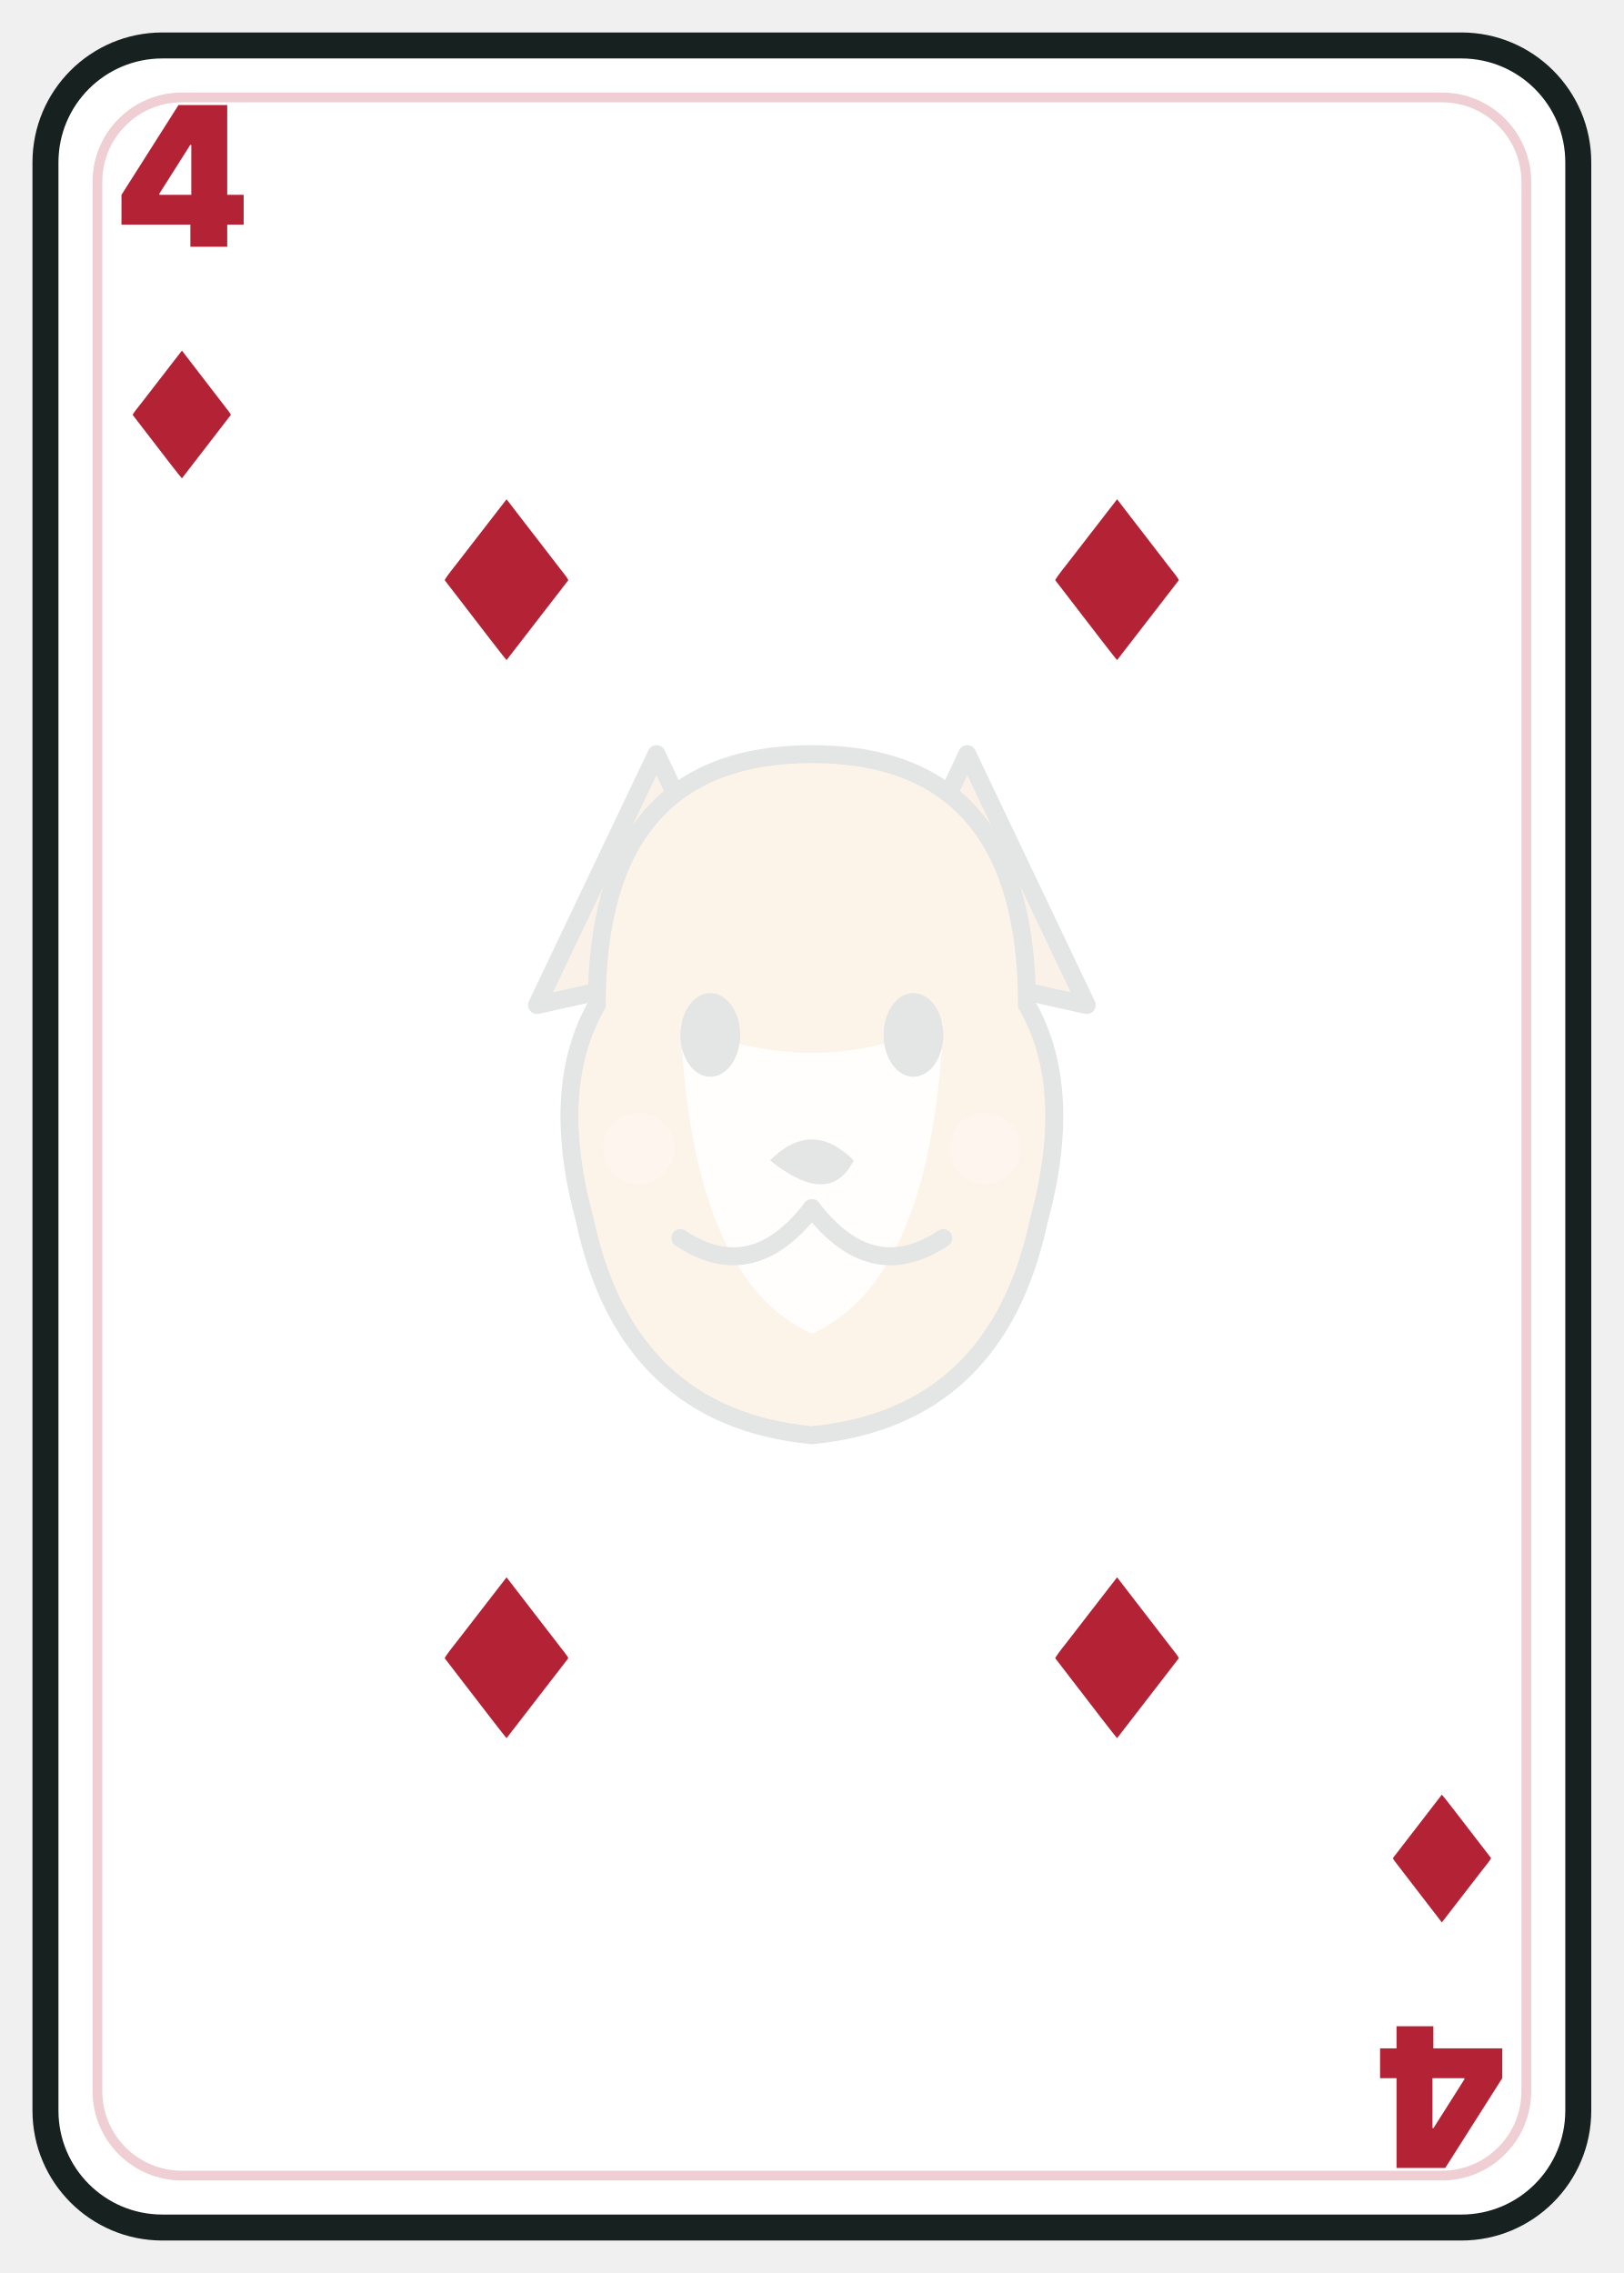
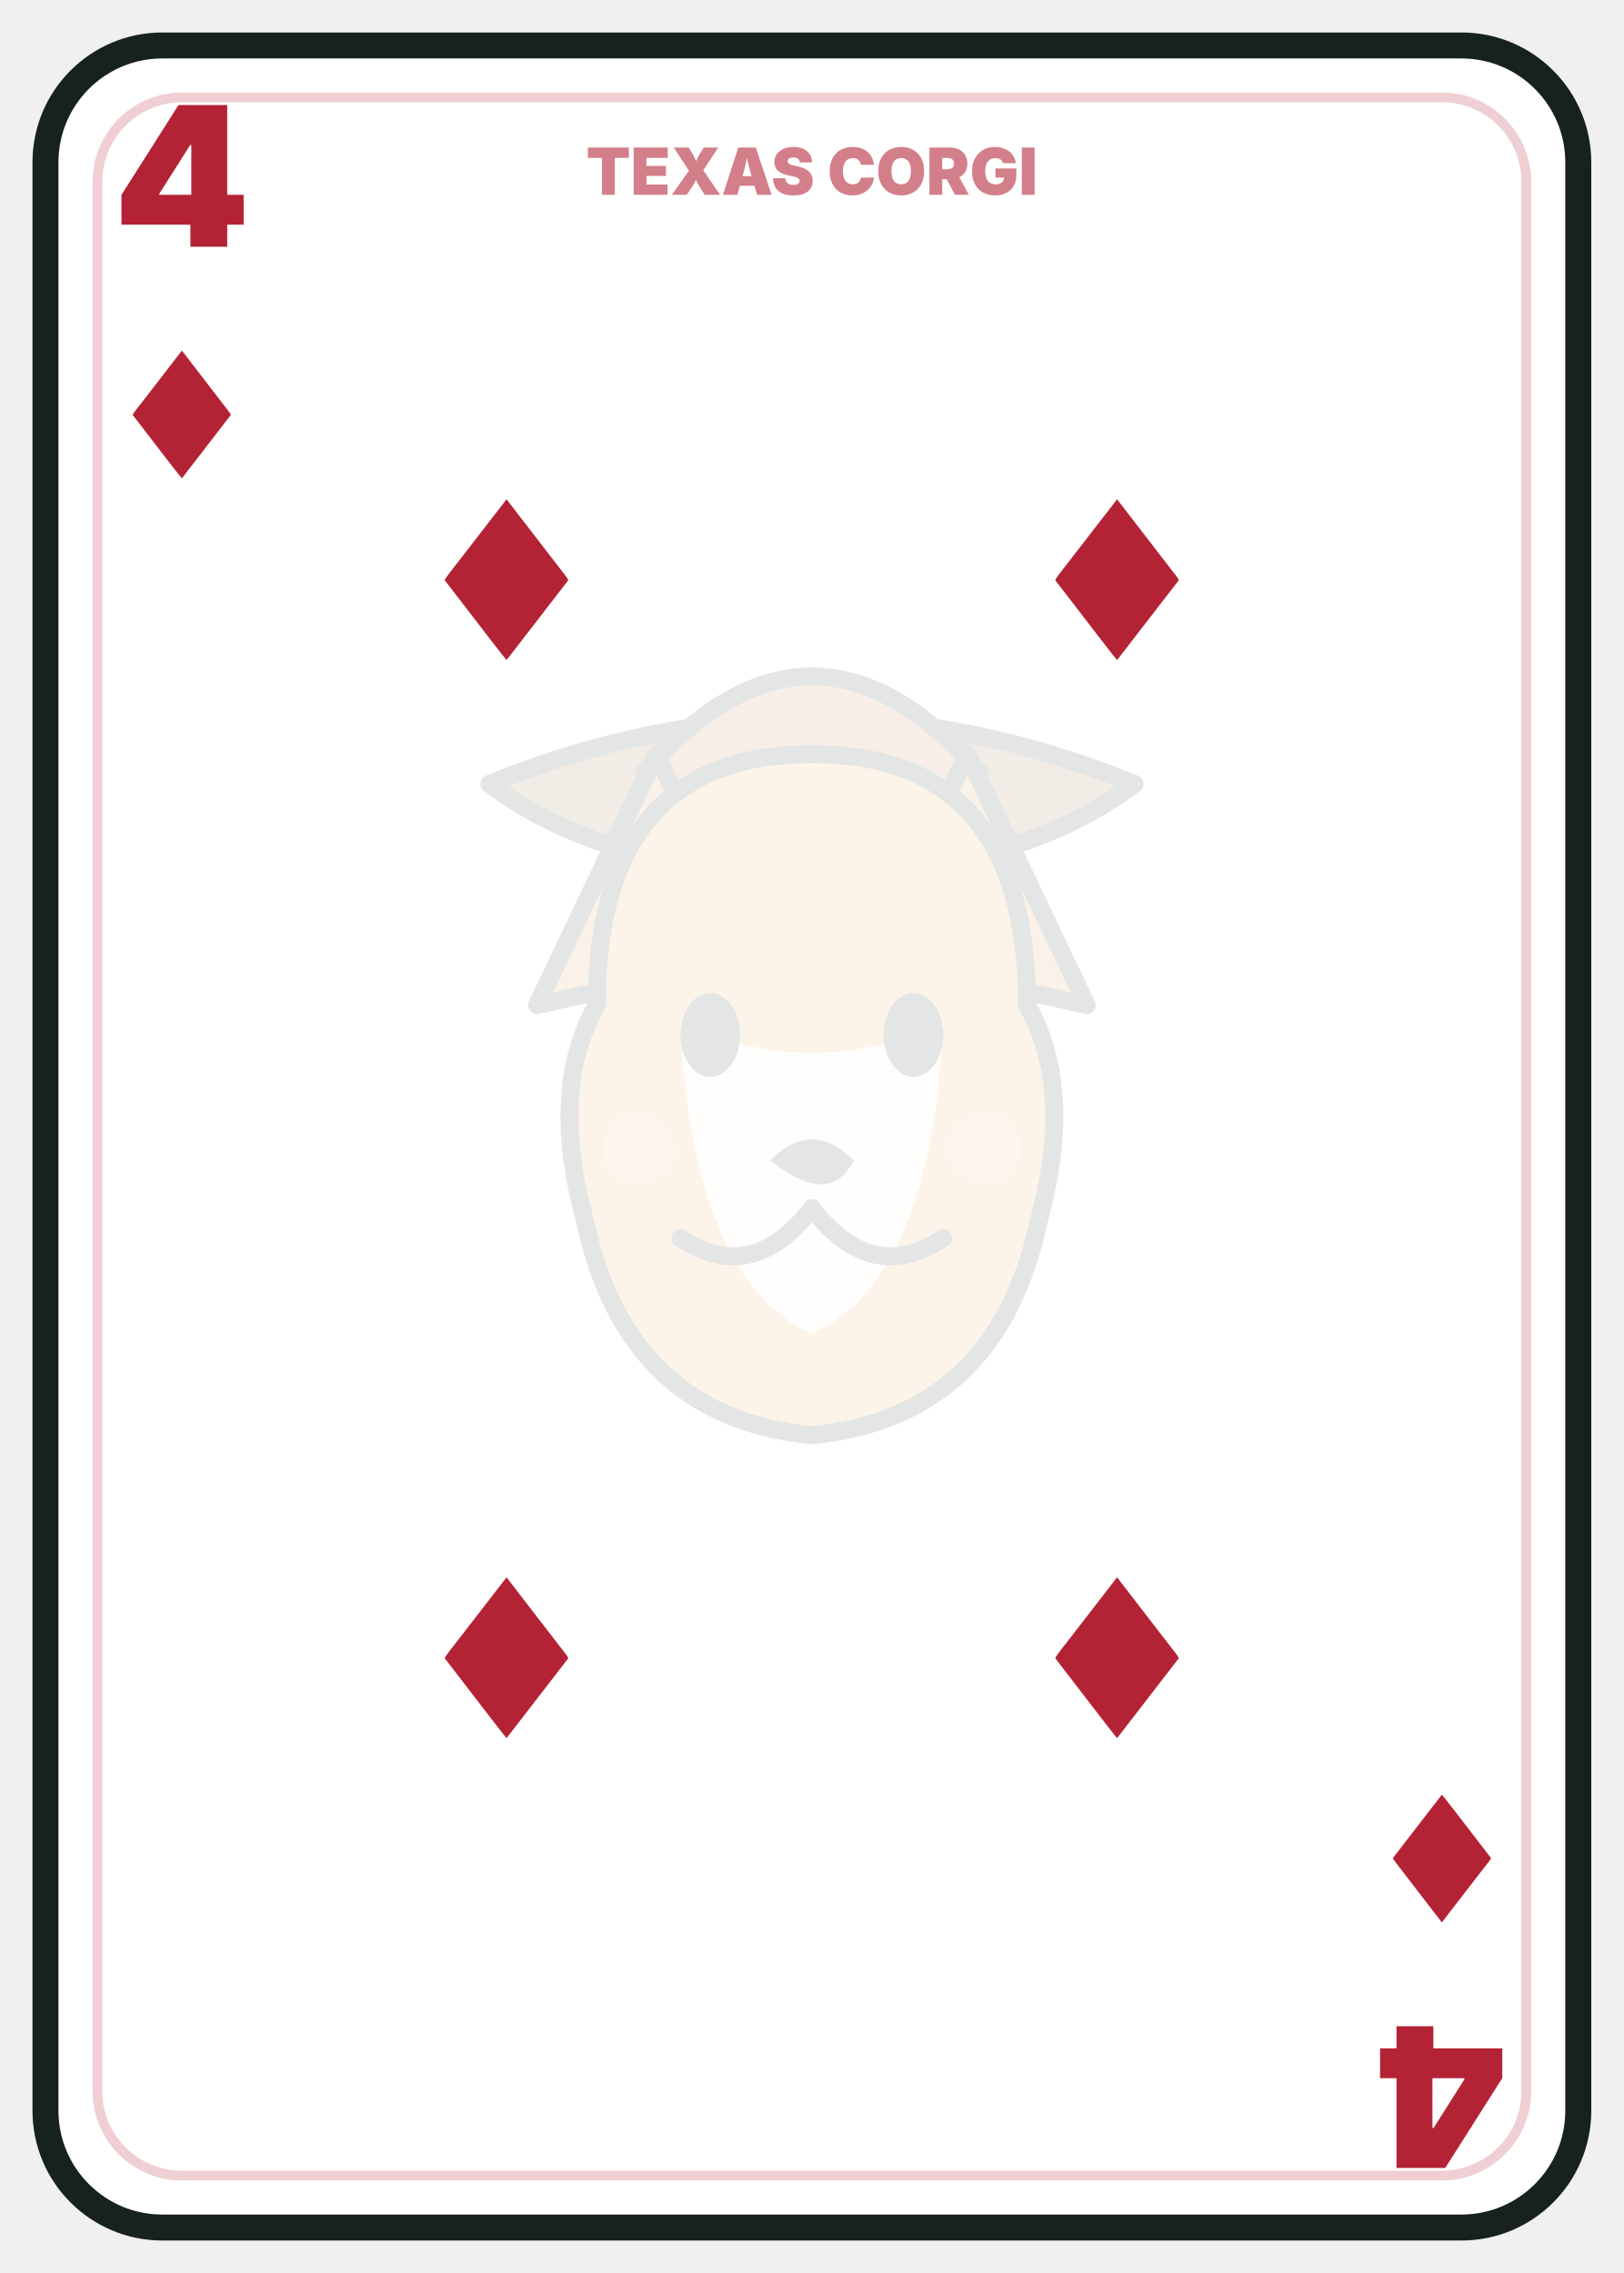
<svg xmlns="http://www.w3.org/2000/svg" width="250" height="350" viewBox="0 0 250 350" role="img" aria-labelledby="title desc">
  <rect x="7" y="7" width="236" height="336" rx="18" fill="#ffffff" stroke="#17211f" stroke-width="4" />
  <rect x="15" y="15" width="220" height="320" rx="13" fill="none" stroke="#b42335" stroke-width="1.5" opacity=".22" />
+   <text x="125" y="30" text-anchor="middle" font-family="Inter, Arial, sans-serif" font-size="10" font-weight="900" fill="#b42335" opacity=".58">TEXAS CORGI</text>
  <g>
    <text x="28" y="38" text-anchor="middle" font-family="Inter, Arial, sans-serif" font-size="30" font-weight="900" fill="#b42335">4</text>
    <text x="28" y="66" text-anchor="middle" dominant-baseline="middle" font-family="Georgia, serif" font-size="27" font-weight="900" fill="#b42335" opacity="1">♦</text>
  </g>
  <g transform="rotate(180 125 175)">
    <text x="28" y="38" text-anchor="middle" font-family="Inter, Arial, sans-serif" font-size="30" font-weight="900" fill="#b42335">4</text>
    <text x="28" y="66" text-anchor="middle" dominant-baseline="middle" font-family="Georgia, serif" font-size="27" font-weight="900" fill="#b42335" opacity="1">♦</text>
  </g>
  <g opacity=".12">
    <g transform="translate(125 175) scale(0.92)">
+       <path d="M -54 -59 q 54 -22 108 0 q -20 15 -54 15 t -54 -15z" fill="#8b5a2b" stroke="#17211f" stroke-width="3" stroke-linejoin="round" />
+       <path d="M -28 -61 q 28 -32 56 0 l -7 20 h -42z" fill="#b97835" stroke="#17211f" stroke-width="3" stroke-linejoin="round" />
+       <polygon points="4.286263797015736e-16,-65 1.728,-60.379 6.657,-60.163 2.796,-57.091 4.114,-52.337 1.8002307947466092e-16,-55.06 -4.114,-52.337 -2.796,-57.091 -6.657,-60.163 -1.728,-60.379" fill="#fff6e8" stroke="#17211f" stroke-width="1.2" stroke-linejoin="round" />
      <path d="M -46 -22 L -26 -64 L -10 -30 Z" fill="#d89038" stroke="#17211f" stroke-width="3" stroke-linejoin="round" />
      <path d="M 46 -22 L 26 -64 L 10 -30 Z" fill="#d89038" stroke="#17211f" stroke-width="3" stroke-linejoin="round" />
      <path d="M -36 -22 q 0 -42 36 -42 t 36 42 q 8 14 2 36 q -7 33 -38 36 q -31 -3 -38 -36 q -6 -22 2 -36z" fill="#e3a146" stroke="#17211f" stroke-width="3" />
      <path d="M -22 -19 q 22 10 44 0 q -2 43 -22 52 q -20 -9 -22 -52z" fill="#fff6e8" />
      <ellipse cx="-17" cy="-17" rx="5" ry="7" fill="#17211f" />
      <ellipse cx="17" cy="-17" rx="5" ry="7" fill="#17211f" />
      <path d="M -7 4 q 7 -7 14 0 q -4 8 -14 0z" fill="#17211f" />
      <path d="M 0 12 q -10 13 -22 5" fill="none" stroke="#17211f" stroke-width="3" stroke-linecap="round" />
      <path d="M 0 12 q 10 13 22 5" fill="none" stroke="#17211f" stroke-width="3" stroke-linecap="round" />
      <path d="M 117.64 203.52 q 7.36 12.88 14.72 0" fill="#e86f7a" stroke="#17211f" stroke-width="1.84" stroke-linecap="round" />
      <circle cx="-29" cy="2" r="6" fill="#f3b283" opacity=".72" />
      <circle cx="29" cy="2" r="6" fill="#f3b283" opacity=".72" />
    </g>
  </g>
  <text x="78" y="92" text-anchor="middle" dominant-baseline="middle" font-family="Georgia, serif" font-size="34" font-weight="900" fill="#b42335" opacity="1">♦</text>
  <text x="172" y="92" text-anchor="middle" dominant-baseline="middle" font-family="Georgia, serif" font-size="34" font-weight="900" fill="#b42335" opacity="1">♦</text>
  <text x="78" y="258" text-anchor="middle" dominant-baseline="middle" font-family="Georgia, serif" font-size="34" font-weight="900" fill="#b42335" opacity="1">♦</text>
  <text x="172" y="258" text-anchor="middle" dominant-baseline="middle" font-family="Georgia, serif" font-size="34" font-weight="900" fill="#b42335" opacity="1">♦</text>
</svg>
